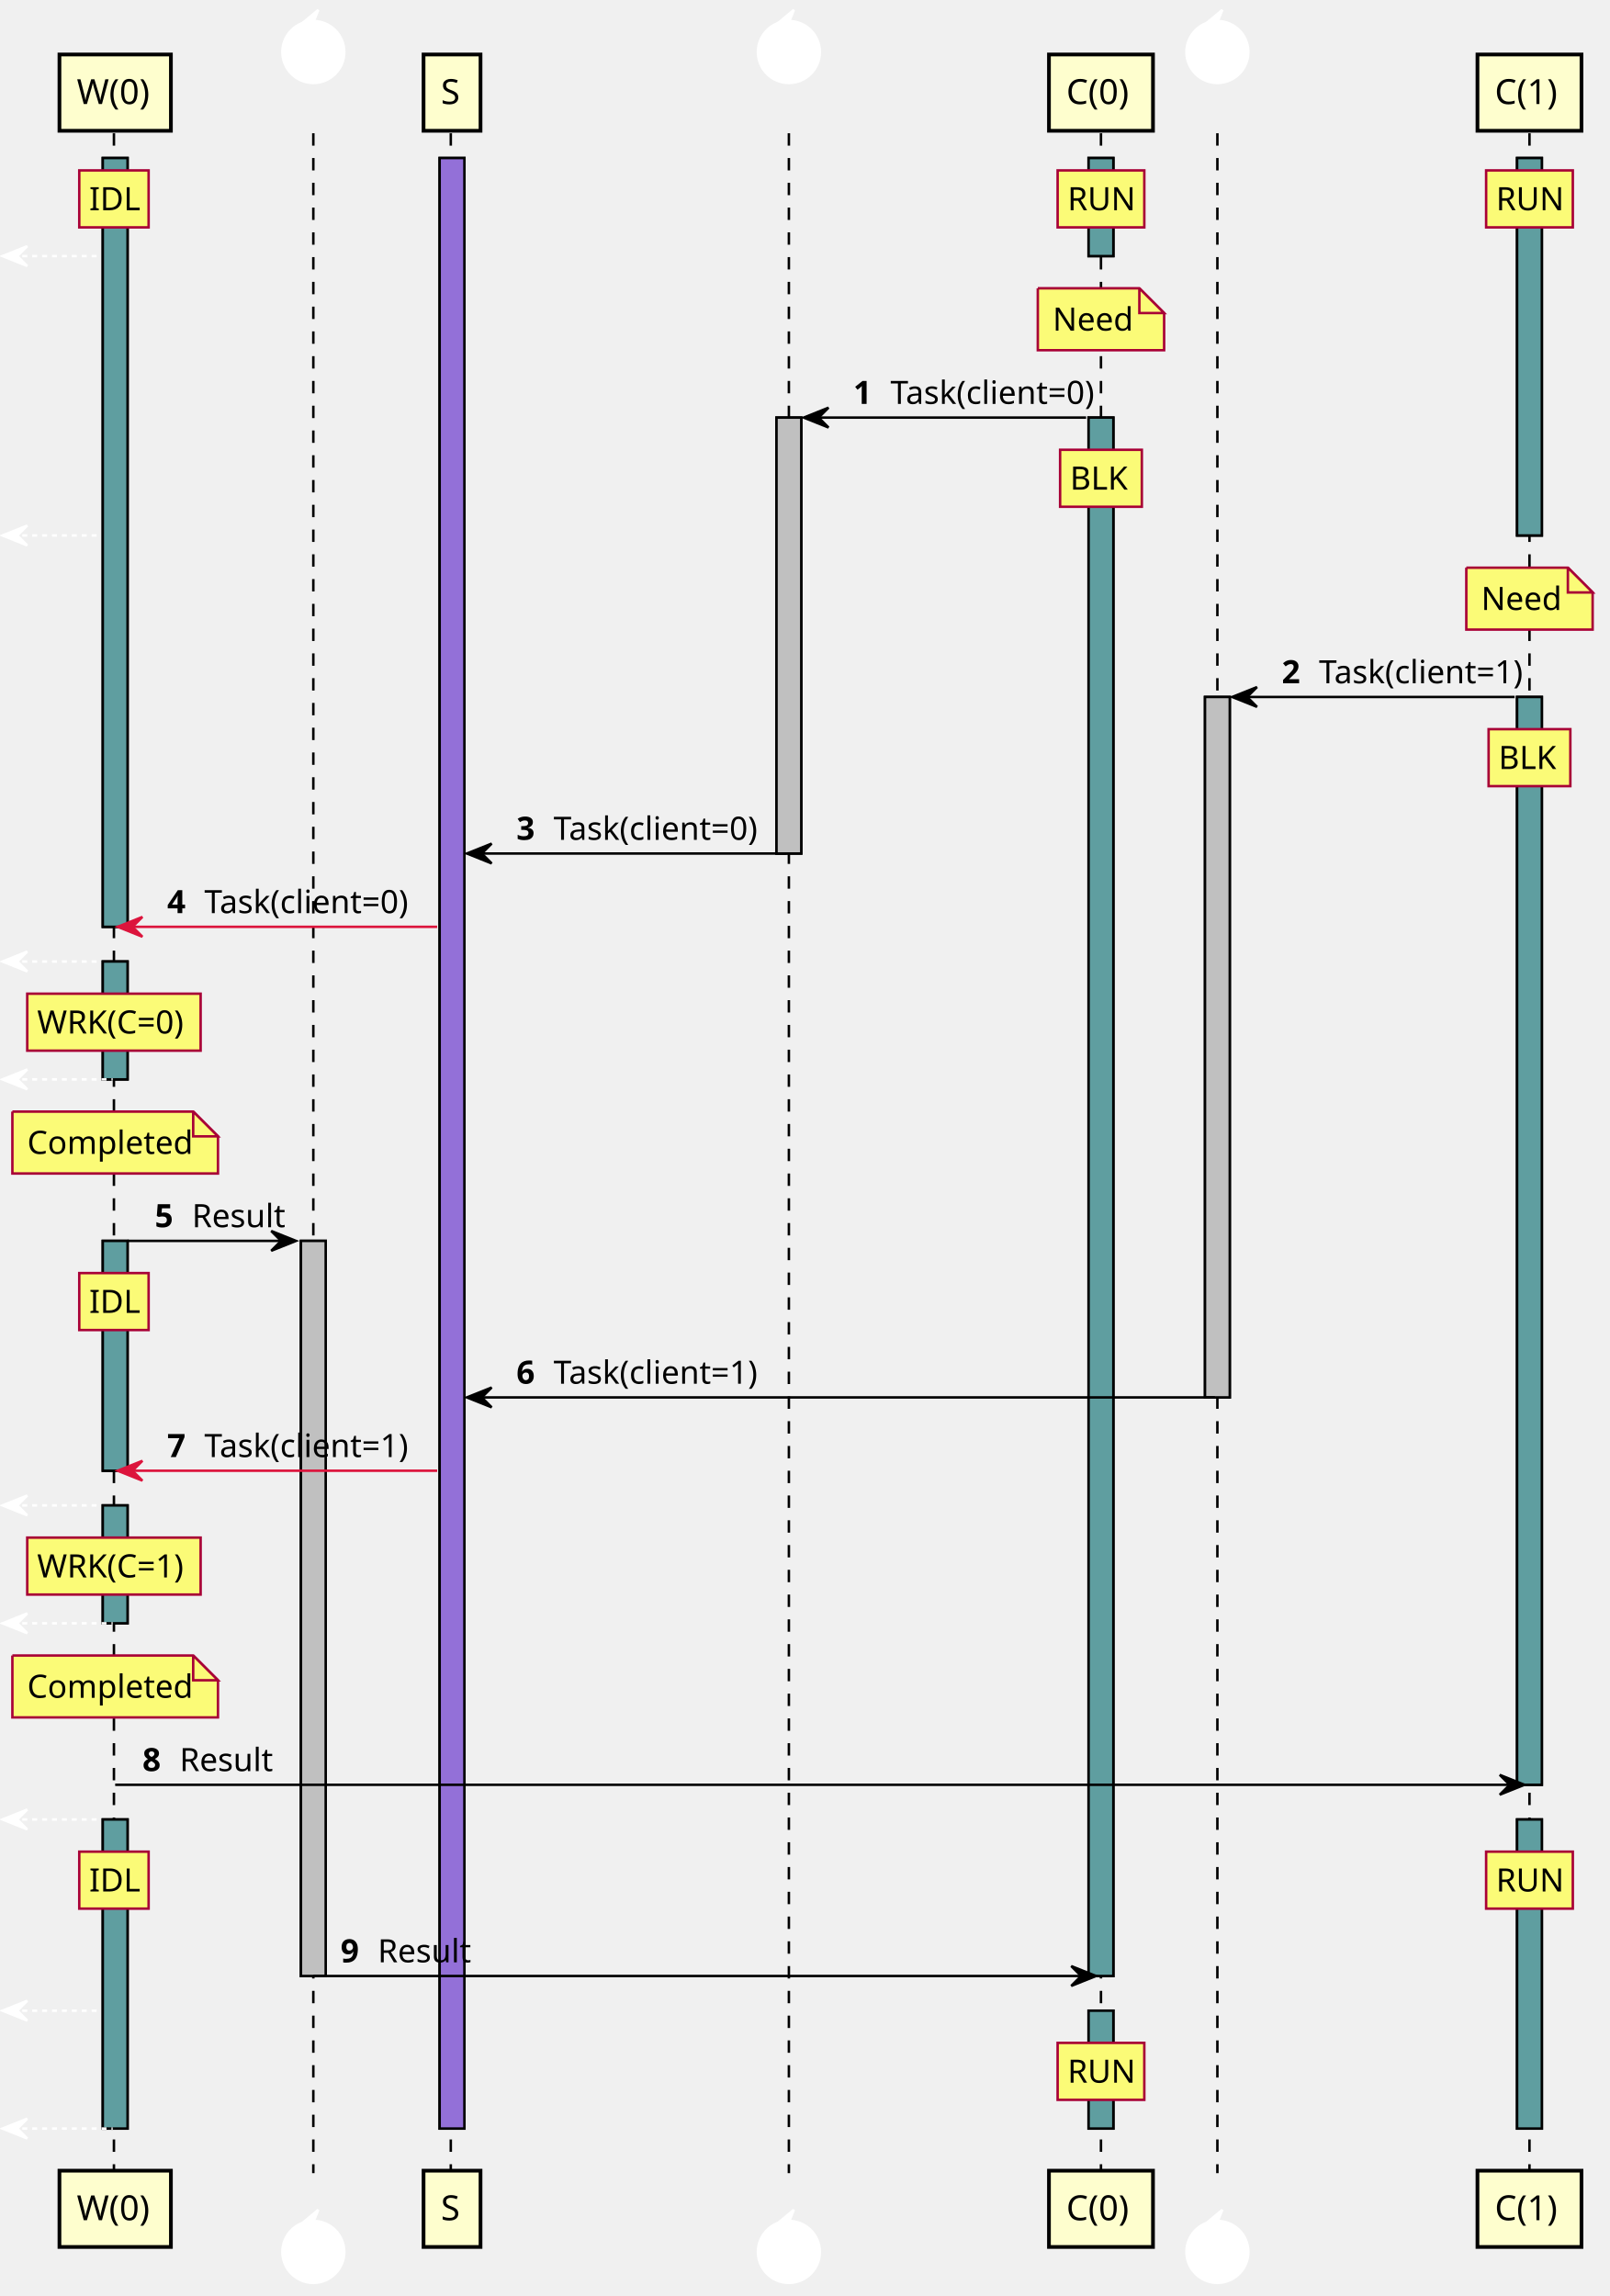
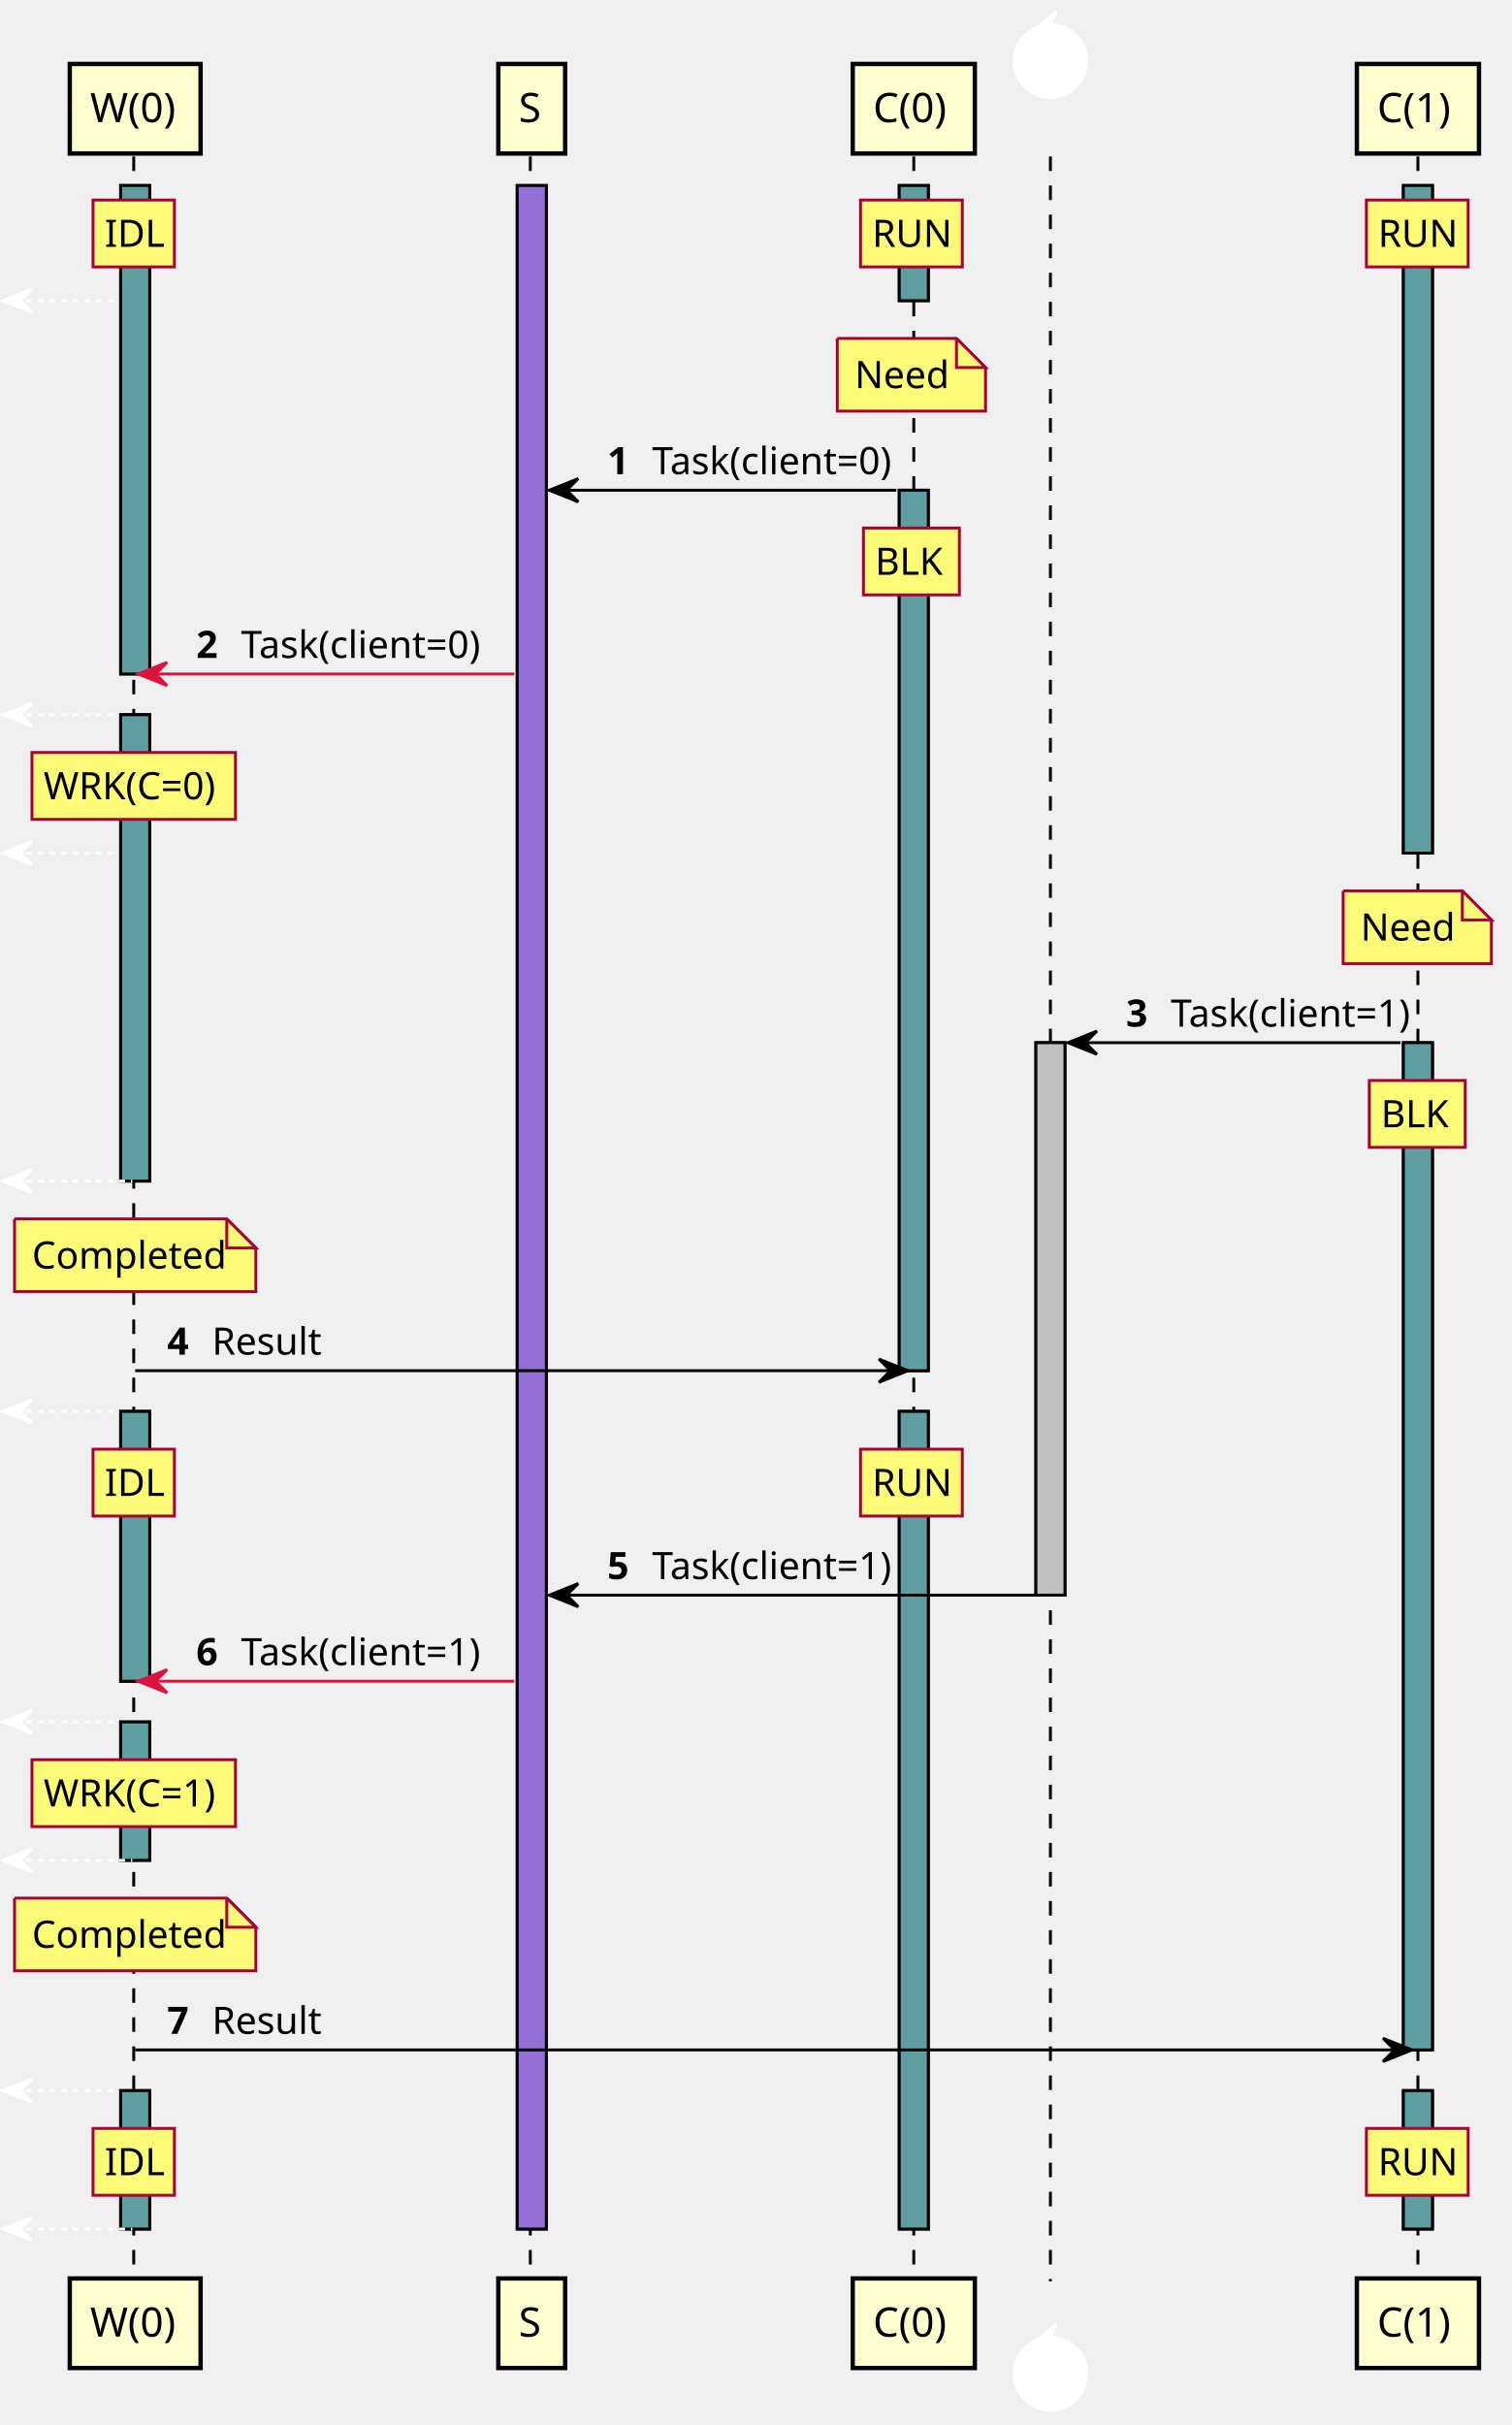
- <svg xmlns="http://www.w3.org/2000/svg" contentScriptType="application/ecmascript" contentStyleType="text/css" height="927px" preserveAspectRatio="none" style="width:650px;height:927px;" version="1.1" viewBox="0 0 650 927" width="650px" zoomAndPan="magnify">
+ <svg xmlns="http://www.w3.org/2000/svg" contentScriptType="application/ecmascript" contentStyleType="text/css" height="834px" preserveAspectRatio="none" style="width:520px;height:834px;" version="1.1" viewBox="0 0 520 834" width="520px" zoomAndPan="magnify">
  <defs />
  <g>
-     <rect fill="#5F9EA0" height="310.4" style="stroke:#000000;stroke-width:1.0;" width="10" x="41.5" y="63.8" />
-     <rect fill="#5F9EA0" height="47.6" style="stroke:#000000;stroke-width:1.0;" width="10" x="41.5" y="388.2" />
-     <rect fill="#5F9EA0" height="92.8" style="stroke:#000000;stroke-width:1.0;" width="10" x="41.5" y="501" />
-     <rect fill="#5F9EA0" height="47.6" style="stroke:#000000;stroke-width:1.0;" width="10" x="41.5" y="607.8" />
-     <rect fill="#5F9EA0" height="124.8" style="stroke:#000000;stroke-width:1.0;" width="10" x="41.5" y="734.6" />
-     <rect fill="#C0C0C0" height="296.8" style="stroke:#000000;stroke-width:1.0;" width="10" x="121.5" y="501" />
-     <rect fill="#9370D8" height="795.6" style="stroke:#000000;stroke-width:1.0;" width="10" x="177.5" y="63.8" />
-     <rect fill="#C0C0C0" height="176" style="stroke:#000000;stroke-width:1.0;" width="10" x="313.5" y="168.6" />
-     <rect fill="#5F9EA0" height="39.6" style="stroke:#000000;stroke-width:1.0;" width="10" x="439.5" y="63.8" />
-     <rect fill="#5F9EA0" height="629.2" style="stroke:#000000;stroke-width:1.0;" width="10" x="439.5" y="168.6" />
-     <rect fill="#5F9EA0" height="47.6" style="stroke:#000000;stroke-width:1.0;" width="10" x="439.5" y="811.8" />
-     <rect fill="#C0C0C0" height="282.8" style="stroke:#000000;stroke-width:1.0;" width="10" x="486.5" y="281.4" />
-     <rect fill="#5F9EA0" height="152.4" style="stroke:#000000;stroke-width:1.0;" width="10" x="612.5" y="63.8" />
-     <rect fill="#5F9EA0" height="439.2" style="stroke:#000000;stroke-width:1.0;" width="10" x="612.5" y="281.4" />
-     <rect fill="#5F9EA0" height="124.8" style="stroke:#000000;stroke-width:1.0;" width="10" x="612.5" y="734.6" />
-     <line style="stroke:#000000;stroke-width:1.0;stroke-dasharray:5.0,5.0;" x1="46" x2="46" y1="53.8" y2="877.4" />
-     <line style="stroke:#000000;stroke-width:1.0;stroke-dasharray:5.0,5.0;" x1="126.5" x2="126.5" y1="53.8" y2="877.4" />
-     <line style="stroke:#000000;stroke-width:1.0;stroke-dasharray:5.0,5.0;" x1="182" x2="182" y1="53.8" y2="877.4" />
-     <line style="stroke:#000000;stroke-width:1.0;stroke-dasharray:5.0,5.0;" x1="318.5" x2="318.5" y1="53.8" y2="877.4" />
-     <line style="stroke:#000000;stroke-width:1.0;stroke-dasharray:5.0,5.0;" x1="444.5" x2="444.5" y1="53.8" y2="877.4" />
-     <line style="stroke:#000000;stroke-width:1.0;stroke-dasharray:5.0,5.0;" x1="491.5" x2="491.5" y1="53.8" y2="877.4" />
-     <line style="stroke:#000000;stroke-width:1.0;stroke-dasharray:5.0,5.0;" x1="617.5" x2="617.5" y1="53.8" y2="877.4" />
+     <rect fill="#5F9EA0" height="168" style="stroke:#000000;stroke-width:1.0;" width="10" x="41.5" y="63.8" />
+     <rect fill="#5F9EA0" height="160.4" style="stroke:#000000;stroke-width:1.0;" width="10" x="41.5" y="245.8" />
+     <rect fill="#5F9EA0" height="92.8" style="stroke:#000000;stroke-width:1.0;" width="10" x="41.5" y="485.4" />
+     <rect fill="#5F9EA0" height="47.6" style="stroke:#000000;stroke-width:1.0;" width="10" x="41.5" y="592.2" />
+     <rect fill="#5F9EA0" height="47.6" style="stroke:#000000;stroke-width:1.0;" width="10" x="41.5" y="719" />
+     <rect fill="#9370D8" height="702.8" style="stroke:#000000;stroke-width:1.0;" width="10" x="177.906" y="63.8" />
+     <rect fill="#5F9EA0" height="39.6" style="stroke:#000000;stroke-width:1.0;" width="10" x="309.312" y="63.8" />
+     <rect fill="#5F9EA0" height="302.8" style="stroke:#000000;stroke-width:1.0;" width="10" x="309.312" y="168.6" />
+     <rect fill="#5F9EA0" height="281.2" style="stroke:#000000;stroke-width:1.0;" width="10" x="309.312" y="485.4" />
+     <rect fill="#C0C0C0" height="190" style="stroke:#000000;stroke-width:1.0;" width="10" x="356.312" y="358.6" />
+     <rect fill="#5F9EA0" height="229.6" style="stroke:#000000;stroke-width:1.0;" width="10" x="482.719" y="63.8" />
+     <rect fill="#5F9EA0" height="346.4" style="stroke:#000000;stroke-width:1.0;" width="10" x="482.719" y="358.6" />
+     <rect fill="#5F9EA0" height="47.6" style="stroke:#000000;stroke-width:1.0;" width="10" x="482.719" y="719" />
+     <line style="stroke:#000000;stroke-width:1.0;stroke-dasharray:5.0,5.0;" x1="46" x2="46" y1="53.8" y2="784.6" />
+     <line style="stroke:#000000;stroke-width:1.0;stroke-dasharray:5.0,5.0;" x1="182.406" x2="182.406" y1="53.8" y2="784.6" />
+     <line style="stroke:#000000;stroke-width:1.0;stroke-dasharray:5.0,5.0;" x1="314.312" x2="314.312" y1="53.8" y2="784.6" />
+     <line style="stroke:#000000;stroke-width:1.0;stroke-dasharray:5.0,5.0;" x1="361.312" x2="361.312" y1="53.8" y2="784.6" />
+     <line style="stroke:#000000;stroke-width:1.0;stroke-dasharray:5.0,5.0;" x1="487.719" x2="487.719" y1="53.8" y2="784.6" />
    <rect fill="#FEFECE" height="30.8" style="stroke:#000000;stroke-width:1.5;" width="45" x="24" y="22" />
    <text fill="#000000" font-family="sans-serif" font-size="14" lengthAdjust="spacing" textLength="31" x="31" y="42.006">W(0)</text>
-     <rect fill="#FEFECE" height="30.8" style="stroke:#000000;stroke-width:1.5;" width="45" x="24" y="876.4" />
-     <text fill="#000000" font-family="sans-serif" font-size="14" lengthAdjust="spacing" textLength="31" x="31" y="896.406">W(0)</text>
-     <text fill="#000000" font-family="sans-serif" font-size="14" lengthAdjust="spacing" textLength="0" x="125.5" y="50.006" />
-     <ellipse cx="126.5" cy="21" fill="#FFFFFF" rx="12" ry="12" style="stroke:#FFFFFF;stroke-width:2.0;" />
-     <polygon fill="#FFFFFF" points="122.5,9,128.5,4,126.5,9,128.5,14,122.5,9" style="stroke:#FFFFFF;stroke-width:1.0;" />
-     <text fill="#000000" font-family="sans-serif" font-size="14" lengthAdjust="spacing" textLength="0" x="125.5" y="889.406" />
-     <ellipse cx="126.5" cy="909.2" fill="#FFFFFF" rx="12" ry="12" style="stroke:#FFFFFF;stroke-width:2.0;" />
-     <polygon fill="#FFFFFF" points="122.5,897.2,128.5,892.2,126.5,897.2,128.5,902.2,122.5,897.2" style="stroke:#FFFFFF;stroke-width:1.0;" />
-     <rect fill="#FEFECE" height="30.8" style="stroke:#000000;stroke-width:1.5;" width="23" x="171" y="22" />
-     <text fill="#000000" font-family="sans-serif" font-size="14" lengthAdjust="spacing" textLength="9" x="178" y="42.006">S</text>
-     <rect fill="#FEFECE" height="30.8" style="stroke:#000000;stroke-width:1.5;" width="23" x="171" y="876.4" />
-     <text fill="#000000" font-family="sans-serif" font-size="14" lengthAdjust="spacing" textLength="9" x="178" y="896.406">S</text>
-     <text fill="#000000" font-family="sans-serif" font-size="14" lengthAdjust="spacing" textLength="0" x="317.5" y="50.006" />
-     <ellipse cx="318.5" cy="21" fill="#FFFFFF" rx="12" ry="12" style="stroke:#FFFFFF;stroke-width:2.0;" />
-     <polygon fill="#FFFFFF" points="314.5,9,320.5,4,318.5,9,320.5,14,314.5,9" style="stroke:#FFFFFF;stroke-width:1.0;" />
-     <text fill="#000000" font-family="sans-serif" font-size="14" lengthAdjust="spacing" textLength="0" x="317.5" y="889.406" />
-     <ellipse cx="318.5" cy="909.2" fill="#FFFFFF" rx="12" ry="12" style="stroke:#FFFFFF;stroke-width:2.0;" />
-     <polygon fill="#FFFFFF" points="314.5,897.2,320.5,892.2,318.5,897.2,320.5,902.2,314.5,897.2" style="stroke:#FFFFFF;stroke-width:1.0;" />
-     <rect fill="#FEFECE" height="30.8" style="stroke:#000000;stroke-width:1.5;" width="42" x="423.5" y="22" />
-     <text fill="#000000" font-family="sans-serif" font-size="14" lengthAdjust="spacing" textLength="28" x="430.5" y="42.006">C(0)</text>
-     <rect fill="#FEFECE" height="30.8" style="stroke:#000000;stroke-width:1.5;" width="42" x="423.5" y="876.4" />
-     <text fill="#000000" font-family="sans-serif" font-size="14" lengthAdjust="spacing" textLength="28" x="430.5" y="896.406">C(0)</text>
-     <text fill="#000000" font-family="sans-serif" font-size="14" lengthAdjust="spacing" textLength="0" x="490.5" y="50.006" />
-     <ellipse cx="491.5" cy="21" fill="#FFFFFF" rx="12" ry="12" style="stroke:#FFFFFF;stroke-width:2.0;" />
-     <polygon fill="#FFFFFF" points="487.5,9,493.5,4,491.5,9,493.5,14,487.5,9" style="stroke:#FFFFFF;stroke-width:1.0;" />
-     <text fill="#000000" font-family="sans-serif" font-size="14" lengthAdjust="spacing" textLength="0" x="490.5" y="889.406" />
-     <ellipse cx="491.5" cy="909.2" fill="#FFFFFF" rx="12" ry="12" style="stroke:#FFFFFF;stroke-width:2.0;" />
-     <polygon fill="#FFFFFF" points="487.5,897.2,493.5,892.2,491.5,897.2,493.5,902.2,487.5,897.2" style="stroke:#FFFFFF;stroke-width:1.0;" />
-     <rect fill="#FEFECE" height="30.8" style="stroke:#000000;stroke-width:1.5;" width="42" x="596.5" y="22" />
-     <text fill="#000000" font-family="sans-serif" font-size="14" lengthAdjust="spacing" textLength="28" x="603.5" y="42.006">C(1)</text>
-     <rect fill="#FEFECE" height="30.8" style="stroke:#000000;stroke-width:1.5;" width="42" x="596.5" y="876.4" />
-     <text fill="#000000" font-family="sans-serif" font-size="14" lengthAdjust="spacing" textLength="28" x="603.5" y="896.406">C(1)</text>
-     <rect fill="#5F9EA0" height="310.4" style="stroke:#000000;stroke-width:1.0;" width="10" x="41.5" y="63.8" />
-     <rect fill="#5F9EA0" height="47.6" style="stroke:#000000;stroke-width:1.0;" width="10" x="41.5" y="388.2" />
-     <rect fill="#5F9EA0" height="92.8" style="stroke:#000000;stroke-width:1.0;" width="10" x="41.5" y="501" />
-     <rect fill="#5F9EA0" height="47.6" style="stroke:#000000;stroke-width:1.0;" width="10" x="41.5" y="607.8" />
-     <rect fill="#5F9EA0" height="124.8" style="stroke:#000000;stroke-width:1.0;" width="10" x="41.5" y="734.6" />
-     <rect fill="#C0C0C0" height="296.8" style="stroke:#000000;stroke-width:1.0;" width="10" x="121.5" y="501" />
-     <rect fill="#9370D8" height="795.6" style="stroke:#000000;stroke-width:1.0;" width="10" x="177.5" y="63.8" />
-     <rect fill="#C0C0C0" height="176" style="stroke:#000000;stroke-width:1.0;" width="10" x="313.5" y="168.6" />
-     <rect fill="#5F9EA0" height="39.6" style="stroke:#000000;stroke-width:1.0;" width="10" x="439.5" y="63.8" />
-     <rect fill="#5F9EA0" height="629.2" style="stroke:#000000;stroke-width:1.0;" width="10" x="439.5" y="168.6" />
-     <rect fill="#5F9EA0" height="47.6" style="stroke:#000000;stroke-width:1.0;" width="10" x="439.5" y="811.8" />
-     <rect fill="#C0C0C0" height="282.8" style="stroke:#000000;stroke-width:1.0;" width="10" x="486.5" y="281.4" />
-     <rect fill="#5F9EA0" height="152.4" style="stroke:#000000;stroke-width:1.0;" width="10" x="612.5" y="63.8" />
-     <rect fill="#5F9EA0" height="439.2" style="stroke:#000000;stroke-width:1.0;" width="10" x="612.5" y="281.4" />
-     <rect fill="#5F9EA0" height="124.8" style="stroke:#000000;stroke-width:1.0;" width="10" x="612.5" y="734.6" />
+     <rect fill="#FEFECE" height="30.8" style="stroke:#000000;stroke-width:1.5;" width="45" x="24" y="783.6" />
+     <text fill="#000000" font-family="sans-serif" font-size="14" lengthAdjust="spacing" textLength="31" x="31" y="803.606">W(0)</text>
+     <rect fill="#FEFECE" height="30.8" style="stroke:#000000;stroke-width:1.5;" width="23" x="171.406" y="22" />
+     <text fill="#000000" font-family="sans-serif" font-size="14" lengthAdjust="spacing" textLength="9" x="178.406" y="42.006">S</text>
+     <rect fill="#FEFECE" height="30.8" style="stroke:#000000;stroke-width:1.5;" width="23" x="171.406" y="783.6" />
+     <text fill="#000000" font-family="sans-serif" font-size="14" lengthAdjust="spacing" textLength="9" x="178.406" y="803.606">S</text>
+     <rect fill="#FEFECE" height="30.8" style="stroke:#000000;stroke-width:1.5;" width="42" x="293.312" y="22" />
+     <text fill="#000000" font-family="sans-serif" font-size="14" lengthAdjust="spacing" textLength="28" x="300.312" y="42.006">C(0)</text>
+     <rect fill="#FEFECE" height="30.8" style="stroke:#000000;stroke-width:1.5;" width="42" x="293.312" y="783.6" />
+     <text fill="#000000" font-family="sans-serif" font-size="14" lengthAdjust="spacing" textLength="28" x="300.312" y="803.606">C(0)</text>
+     <text fill="#000000" font-family="sans-serif" font-size="14" lengthAdjust="spacing" textLength="0" x="360.312" y="50.006" />
+     <ellipse cx="361.312" cy="21" fill="#FFFFFF" rx="12" ry="12" style="stroke:#FFFFFF;stroke-width:2.0;" />
+     <polygon fill="#FFFFFF" points="357.312,9,363.312,4,361.312,9,363.312,14,357.312,9" style="stroke:#FFFFFF;stroke-width:1.0;" />
+     <text fill="#000000" font-family="sans-serif" font-size="14" lengthAdjust="spacing" textLength="0" x="360.312" y="796.606" />
+     <ellipse cx="361.312" cy="816.4" fill="#FFFFFF" rx="12" ry="12" style="stroke:#FFFFFF;stroke-width:2.0;" />
+     <polygon fill="#FFFFFF" points="357.312,804.4,363.312,799.4,361.312,804.4,363.312,809.4,357.312,804.4" style="stroke:#FFFFFF;stroke-width:1.0;" />
+     <rect fill="#FEFECE" height="30.8" style="stroke:#000000;stroke-width:1.5;" width="42" x="466.719" y="22" />
+     <text fill="#000000" font-family="sans-serif" font-size="14" lengthAdjust="spacing" textLength="28" x="473.719" y="42.006">C(1)</text>
+     <rect fill="#FEFECE" height="30.8" style="stroke:#000000;stroke-width:1.5;" width="42" x="466.719" y="783.6" />
+     <text fill="#000000" font-family="sans-serif" font-size="14" lengthAdjust="spacing" textLength="28" x="473.719" y="803.606">C(1)</text>
+     <rect fill="#5F9EA0" height="168" style="stroke:#000000;stroke-width:1.0;" width="10" x="41.5" y="63.8" />
+     <rect fill="#5F9EA0" height="160.4" style="stroke:#000000;stroke-width:1.0;" width="10" x="41.5" y="245.8" />
+     <rect fill="#5F9EA0" height="92.8" style="stroke:#000000;stroke-width:1.0;" width="10" x="41.5" y="485.4" />
+     <rect fill="#5F9EA0" height="47.6" style="stroke:#000000;stroke-width:1.0;" width="10" x="41.5" y="592.2" />
+     <rect fill="#5F9EA0" height="47.6" style="stroke:#000000;stroke-width:1.0;" width="10" x="41.5" y="719" />
+     <rect fill="#9370D8" height="702.8" style="stroke:#000000;stroke-width:1.0;" width="10" x="177.906" y="63.8" />
+     <rect fill="#5F9EA0" height="39.6" style="stroke:#000000;stroke-width:1.0;" width="10" x="309.312" y="63.8" />
+     <rect fill="#5F9EA0" height="302.8" style="stroke:#000000;stroke-width:1.0;" width="10" x="309.312" y="168.6" />
+     <rect fill="#5F9EA0" height="281.2" style="stroke:#000000;stroke-width:1.0;" width="10" x="309.312" y="485.4" />
+     <rect fill="#C0C0C0" height="190" style="stroke:#000000;stroke-width:1.0;" width="10" x="356.312" y="358.6" />
+     <rect fill="#5F9EA0" height="229.6" style="stroke:#000000;stroke-width:1.0;" width="10" x="482.719" y="63.8" />
+     <rect fill="#5F9EA0" height="346.4" style="stroke:#000000;stroke-width:1.0;" width="10" x="482.719" y="358.6" />
+     <rect fill="#5F9EA0" height="47.6" style="stroke:#000000;stroke-width:1.0;" width="10" x="482.719" y="719" />
    <rect fill="#FBFB77" height="23" style="stroke:#A80036;stroke-width:1.0;" width="28" x="32" y="68.8" />
    <text fill="#000000" font-family="sans-serif" font-size="13" lengthAdjust="spacing" textLength="20" x="36" y="84.877">IDL</text>
-     <rect fill="#FBFB77" height="23" style="stroke:#A80036;stroke-width:1.0;" width="35" x="427" y="68.8" />
-     <text fill="#000000" font-family="sans-serif" font-size="13" lengthAdjust="spacing" textLength="27" x="431" y="84.877">RUN</text>
-     <rect fill="#FBFB77" height="23" style="stroke:#A80036;stroke-width:1.0;" width="35" x="600" y="68.8" />
-     <text fill="#000000" font-family="sans-serif" font-size="13" lengthAdjust="spacing" textLength="27" x="604" y="84.877">RUN</text>
+     <rect fill="#FBFB77" height="23" style="stroke:#A80036;stroke-width:1.0;" width="35" x="296" y="68.8" />
+     <text fill="#000000" font-family="sans-serif" font-size="13" lengthAdjust="spacing" textLength="27" x="300" y="84.877">RUN</text>
+     <rect fill="#FBFB77" height="23" style="stroke:#A80036;stroke-width:1.0;" width="35" x="470" y="68.8" />
+     <text fill="#000000" font-family="sans-serif" font-size="13" lengthAdjust="spacing" textLength="27" x="474" y="84.877">RUN</text>
    <polygon fill="#FFFFFF" points="11,99.4,1,103.4,11,107.4,7,103.4" style="stroke:#FFFFFF;stroke-width:1.0;" />
    <line style="stroke:#FFFFFF;stroke-width:1.0;stroke-dasharray:2.0,2.0;" x1="5" x2="40.5" y1="103.4" y2="103.4" />
-     <path d="M419,116.4 L419,141.4 L470,141.4 L470,126.4 L460,116.4 L419,116.4 " fill="#FBFB77" style="stroke:#A80036;stroke-width:1.0;" />
-     <path d="M460,116.4 L460,126.4 L470,126.4 L460,116.4 " fill="#FBFB77" style="stroke:#A80036;stroke-width:1.0;" />
-     <text fill="#000000" font-family="sans-serif" font-size="13" lengthAdjust="spacing" textLength="30" x="425" y="133.477">Need</text>
-     <polygon fill="#000000" points="334.5,164.6,324.5,168.6,334.5,172.6,330.5,168.6" style="stroke:#000000;stroke-width:1.0;" />
-     <line style="stroke:#000000;stroke-width:1.0;" x1="328.5" x2="438.5" y1="168.6" y2="168.6" />
-     <text fill="#000000" font-family="sans-serif" font-size="13" lengthAdjust="spacing" textLength="0" x="344.5" y="163.077" />
-     <text fill="#000000" font-family="sans-serif" font-size="13" font-weight="bold" lengthAdjust="spacing" textLength="7" x="344.5" y="163.077">1</text>
-     <text fill="#000000" font-family="sans-serif" font-size="13" lengthAdjust="spacing" textLength="0" x="355.5" y="163.077" />
-     <text fill="#000000" font-family="sans-serif" font-size="13" lengthAdjust="spacing" textLength="83" x="359.5" y="163.077">Task(client=0)</text>
-     <rect fill="#FBFB77" height="23" style="stroke:#A80036;stroke-width:1.0;" width="33" x="428" y="181.6" />
-     <text fill="#000000" font-family="sans-serif" font-size="13" lengthAdjust="spacing" textLength="25" x="432" y="197.677">BLK</text>
-     <polygon fill="#FFFFFF" points="11,212.2,1,216.2,11,220.2,7,216.2" style="stroke:#FFFFFF;stroke-width:1.0;" />
-     <line style="stroke:#FFFFFF;stroke-width:1.0;stroke-dasharray:2.0,2.0;" x1="5" x2="40.5" y1="216.2" y2="216.2" />
-     <path d="M592,229.2 L592,254.2 L643,254.2 L643,239.2 L633,229.2 L592,229.2 " fill="#FBFB77" style="stroke:#A80036;stroke-width:1.0;" />
-     <path d="M633,229.2 L633,239.2 L643,239.2 L633,229.2 " fill="#FBFB77" style="stroke:#A80036;stroke-width:1.0;" />
-     <text fill="#000000" font-family="sans-serif" font-size="13" lengthAdjust="spacing" textLength="30" x="598" y="246.277">Need</text>
-     <polygon fill="#000000" points="507.5,277.4,497.5,281.4,507.5,285.4,503.5,281.4" style="stroke:#000000;stroke-width:1.0;" />
-     <line style="stroke:#000000;stroke-width:1.0;" x1="501.5" x2="611.5" y1="281.4" y2="281.4" />
-     <text fill="#000000" font-family="sans-serif" font-size="13" lengthAdjust="spacing" textLength="0" x="517.5" y="275.877" />
-     <text fill="#000000" font-family="sans-serif" font-size="13" font-weight="bold" lengthAdjust="spacing" textLength="7" x="517.5" y="275.877">2</text>
-     <text fill="#000000" font-family="sans-serif" font-size="13" lengthAdjust="spacing" textLength="0" x="528.5" y="275.877" />
-     <text fill="#000000" font-family="sans-serif" font-size="13" lengthAdjust="spacing" textLength="83" x="532.5" y="275.877">Task(client=1)</text>
-     <rect fill="#FBFB77" height="23" style="stroke:#A80036;stroke-width:1.0;" width="33" x="601" y="294.4" />
-     <text fill="#000000" font-family="sans-serif" font-size="13" lengthAdjust="spacing" textLength="25" x="605" y="310.477">BLK</text>
-     <polygon fill="#000000" points="198.5,340.6,188.5,344.6,198.5,348.6,194.5,344.6" style="stroke:#000000;stroke-width:1.0;" />
-     <line style="stroke:#000000;stroke-width:1.0;" x1="192.5" x2="317.5" y1="344.6" y2="344.6" />
-     <text fill="#000000" font-family="sans-serif" font-size="13" lengthAdjust="spacing" textLength="0" x="208.5" y="339.077" />
-     <text fill="#000000" font-family="sans-serif" font-size="13" font-weight="bold" lengthAdjust="spacing" textLength="7" x="208.5" y="339.077">3</text>
-     <text fill="#000000" font-family="sans-serif" font-size="13" lengthAdjust="spacing" textLength="0" x="219.5" y="339.077" />
-     <text fill="#000000" font-family="sans-serif" font-size="13" lengthAdjust="spacing" textLength="83" x="223.5" y="339.077">Task(client=0)</text>
-     <polygon fill="#DC143C" points="57.5,370.2,47.5,374.2,57.5,378.2,53.5,374.2" style="stroke:#DC143C;stroke-width:1.0;" />
-     <line style="stroke:#DC143C;stroke-width:1.0;" x1="51.5" x2="176.5" y1="374.2" y2="374.2" />
-     <text fill="#000000" font-family="sans-serif" font-size="13" lengthAdjust="spacing" textLength="0" x="67.5" y="368.677" />
-     <text fill="#000000" font-family="sans-serif" font-size="13" font-weight="bold" lengthAdjust="spacing" textLength="7" x="67.5" y="368.677">4</text>
-     <text fill="#000000" font-family="sans-serif" font-size="13" lengthAdjust="spacing" textLength="0" x="78.5" y="368.677" />
-     <text fill="#000000" font-family="sans-serif" font-size="13" lengthAdjust="spacing" textLength="83" x="82.5" y="368.677">Task(client=0)</text>
-     <polygon fill="#FFFFFF" points="11,384.2,1,388.2,11,392.2,7,388.2" style="stroke:#FFFFFF;stroke-width:1.0;" />
-     <line style="stroke:#FFFFFF;stroke-width:1.0;stroke-dasharray:2.0,2.0;" x1="5" x2="40.5" y1="388.2" y2="388.2" />
-     <rect fill="#FBFB77" height="23" style="stroke:#A80036;stroke-width:1.0;" width="70" x="11" y="401.2" />
-     <text fill="#000000" font-family="sans-serif" font-size="13" lengthAdjust="spacing" textLength="62" x="15" y="417.277">WRK(C=0)</text>
-     <polygon fill="#FFFFFF" points="11,431.8,1,435.8,11,439.8,7,435.8" style="stroke:#FFFFFF;stroke-width:1.0;" />
-     <line style="stroke:#FFFFFF;stroke-width:1.0;stroke-dasharray:2.0,2.0;" x1="5" x2="45.5" y1="435.8" y2="435.8" />
-     <path d="M5,448.8 L5,473.8 L88,473.8 L88,458.8 L78,448.8 L5,448.8 " fill="#FBFB77" style="stroke:#A80036;stroke-width:1.0;" />
-     <path d="M78,448.8 L78,458.8 L88,458.8 L78,448.8 " fill="#FBFB77" style="stroke:#A80036;stroke-width:1.0;" />
-     <text fill="#000000" font-family="sans-serif" font-size="13" lengthAdjust="spacing" textLength="62" x="11" y="465.877">Completed</text>
-     <polygon fill="#000000" points="109.5,497,119.5,501,109.5,505,113.5,501" style="stroke:#000000;stroke-width:1.0;" />
-     <line style="stroke:#000000;stroke-width:1.0;" x1="51.5" x2="115.5" y1="501" y2="501" />
-     <text fill="#000000" font-family="sans-serif" font-size="13" lengthAdjust="spacing" textLength="0" x="62.5" y="495.477" />
-     <text fill="#000000" font-family="sans-serif" font-size="13" font-weight="bold" lengthAdjust="spacing" textLength="7" x="62.5" y="495.477">5</text>
-     <text fill="#000000" font-family="sans-serif" font-size="13" lengthAdjust="spacing" textLength="0" x="73.5" y="495.477" />
-     <text fill="#000000" font-family="sans-serif" font-size="13" lengthAdjust="spacing" textLength="37" x="77.5" y="495.477">Result</text>
-     <rect fill="#FBFB77" height="23" style="stroke:#A80036;stroke-width:1.0;" width="28" x="32" y="514" />
-     <text fill="#000000" font-family="sans-serif" font-size="13" lengthAdjust="spacing" textLength="20" x="36" y="530.077">IDL</text>
-     <polygon fill="#000000" points="198.5,560.2,188.5,564.2,198.5,568.2,194.5,564.2" style="stroke:#000000;stroke-width:1.0;" />
-     <line style="stroke:#000000;stroke-width:1.0;" x1="192.5" x2="490.5" y1="564.2" y2="564.2" />
-     <text fill="#000000" font-family="sans-serif" font-size="13" lengthAdjust="spacing" textLength="0" x="208.5" y="558.677" />
-     <text fill="#000000" font-family="sans-serif" font-size="13" font-weight="bold" lengthAdjust="spacing" textLength="7" x="208.5" y="558.677">6</text>
-     <text fill="#000000" font-family="sans-serif" font-size="13" lengthAdjust="spacing" textLength="0" x="219.5" y="558.677" />
-     <text fill="#000000" font-family="sans-serif" font-size="13" lengthAdjust="spacing" textLength="83" x="223.5" y="558.677">Task(client=1)</text>
-     <polygon fill="#DC143C" points="57.5,589.8,47.5,593.8,57.5,597.8,53.5,593.8" style="stroke:#DC143C;stroke-width:1.0;" />
-     <line style="stroke:#DC143C;stroke-width:1.0;" x1="51.5" x2="176.5" y1="593.8" y2="593.8" />
-     <text fill="#000000" font-family="sans-serif" font-size="13" lengthAdjust="spacing" textLength="0" x="67.5" y="588.277" />
-     <text fill="#000000" font-family="sans-serif" font-size="13" font-weight="bold" lengthAdjust="spacing" textLength="7" x="67.5" y="588.277">7</text>
-     <text fill="#000000" font-family="sans-serif" font-size="13" lengthAdjust="spacing" textLength="0" x="78.5" y="588.277" />
-     <text fill="#000000" font-family="sans-serif" font-size="13" lengthAdjust="spacing" textLength="83" x="82.5" y="588.277">Task(client=1)</text>
-     <polygon fill="#FFFFFF" points="11,603.8,1,607.8,11,611.8,7,607.8" style="stroke:#FFFFFF;stroke-width:1.0;" />
-     <line style="stroke:#FFFFFF;stroke-width:1.0;stroke-dasharray:2.0,2.0;" x1="5" x2="40.5" y1="607.8" y2="607.8" />
-     <rect fill="#FBFB77" height="23" style="stroke:#A80036;stroke-width:1.0;" width="70" x="11" y="620.8" />
-     <text fill="#000000" font-family="sans-serif" font-size="13" lengthAdjust="spacing" textLength="62" x="15" y="636.877">WRK(C=1)</text>
-     <polygon fill="#FFFFFF" points="11,651.4,1,655.4,11,659.4,7,655.4" style="stroke:#FFFFFF;stroke-width:1.0;" />
-     <line style="stroke:#FFFFFF;stroke-width:1.0;stroke-dasharray:2.0,2.0;" x1="5" x2="45.5" y1="655.4" y2="655.4" />
-     <path d="M5,668.4 L5,693.4 L88,693.4 L88,678.4 L78,668.4 L5,668.4 " fill="#FBFB77" style="stroke:#A80036;stroke-width:1.0;" />
-     <path d="M78,668.4 L78,678.4 L88,678.4 L78,668.4 " fill="#FBFB77" style="stroke:#A80036;stroke-width:1.0;" />
-     <text fill="#000000" font-family="sans-serif" font-size="13" lengthAdjust="spacing" textLength="62" x="11" y="685.477">Completed</text>
-     <polygon fill="#000000" points="605.5,716.6,615.5,720.6,605.5,724.6,609.5,720.6" style="stroke:#000000;stroke-width:1.0;" />
-     <line style="stroke:#000000;stroke-width:1.0;" x1="46.5" x2="611.5" y1="720.6" y2="720.6" />
-     <text fill="#000000" font-family="sans-serif" font-size="13" lengthAdjust="spacing" textLength="0" x="57.5" y="715.077" />
-     <text fill="#000000" font-family="sans-serif" font-size="13" font-weight="bold" lengthAdjust="spacing" textLength="7" x="57.5" y="715.077">8</text>
-     <text fill="#000000" font-family="sans-serif" font-size="13" lengthAdjust="spacing" textLength="0" x="68.5" y="715.077" />
-     <text fill="#000000" font-family="sans-serif" font-size="13" lengthAdjust="spacing" textLength="37" x="72.5" y="715.077">Result</text>
-     <polygon fill="#FFFFFF" points="11,730.6,1,734.6,11,738.6,7,734.6" style="stroke:#FFFFFF;stroke-width:1.0;" />
-     <line style="stroke:#FFFFFF;stroke-width:1.0;stroke-dasharray:2.0,2.0;" x1="5" x2="40.5" y1="734.6" y2="734.6" />
-     <rect fill="#FBFB77" height="23" style="stroke:#A80036;stroke-width:1.0;" width="28" x="32" y="747.6" />
-     <text fill="#000000" font-family="sans-serif" font-size="13" lengthAdjust="spacing" textLength="20" x="36" y="763.677">IDL</text>
-     <rect fill="#FBFB77" height="23" style="stroke:#A80036;stroke-width:1.0;" width="35" x="600" y="747.6" />
-     <text fill="#000000" font-family="sans-serif" font-size="13" lengthAdjust="spacing" textLength="27" x="604" y="763.677">RUN</text>
-     <polygon fill="#000000" points="432.5,793.8,442.5,797.8,432.5,801.8,436.5,797.8" style="stroke:#000000;stroke-width:1.0;" />
-     <line style="stroke:#000000;stroke-width:1.0;" x1="126.5" x2="438.5" y1="797.8" y2="797.8" />
-     <text fill="#000000" font-family="sans-serif" font-size="13" lengthAdjust="spacing" textLength="0" x="137.5" y="792.277" />
-     <text fill="#000000" font-family="sans-serif" font-size="13" font-weight="bold" lengthAdjust="spacing" textLength="7" x="137.5" y="792.277">9</text>
-     <text fill="#000000" font-family="sans-serif" font-size="13" lengthAdjust="spacing" textLength="0" x="148.5" y="792.277" />
-     <text fill="#000000" font-family="sans-serif" font-size="13" lengthAdjust="spacing" textLength="37" x="152.5" y="792.277">Result</text>
-     <polygon fill="#FFFFFF" points="11,807.8,1,811.8,11,815.8,7,811.8" style="stroke:#FFFFFF;stroke-width:1.0;" />
-     <line style="stroke:#FFFFFF;stroke-width:1.0;stroke-dasharray:2.0,2.0;" x1="5" x2="40.5" y1="811.8" y2="811.8" />
-     <rect fill="#FBFB77" height="23" style="stroke:#A80036;stroke-width:1.0;" width="35" x="427" y="824.8" />
-     <text fill="#000000" font-family="sans-serif" font-size="13" lengthAdjust="spacing" textLength="27" x="431" y="840.877">RUN</text>
-     <polygon fill="#FFFFFF" points="11,855.4,1,859.4,11,863.4,7,859.4" style="stroke:#FFFFFF;stroke-width:1.0;" />
-     <line style="stroke:#FFFFFF;stroke-width:1.0;stroke-dasharray:2.0,2.0;" x1="5" x2="45.5" y1="859.4" y2="859.4" />
+     <path d="M288,116.4 L288,141.4 L339,141.4 L339,126.4 L329,116.4 L288,116.4 " fill="#FBFB77" style="stroke:#A80036;stroke-width:1.0;" />
+     <path d="M329,116.4 L329,126.4 L339,126.4 L329,116.4 " fill="#FBFB77" style="stroke:#A80036;stroke-width:1.0;" />
+     <text fill="#000000" font-family="sans-serif" font-size="13" lengthAdjust="spacing" textLength="30" x="294" y="133.477">Need</text>
+     <polygon fill="#000000" points="198.906,164.6,188.906,168.6,198.906,172.6,194.906,168.6" style="stroke:#000000;stroke-width:1.0;" />
+     <line style="stroke:#000000;stroke-width:1.0;" x1="192.906" x2="308.312" y1="168.6" y2="168.6" />
+     <text fill="#000000" font-family="sans-serif" font-size="13" lengthAdjust="spacing" textLength="0" x="208.906" y="163.077" />
+     <text fill="#000000" font-family="sans-serif" font-size="13" font-weight="bold" lengthAdjust="spacing" textLength="7.406" x="208.906" y="163.077">1</text>
+     <text fill="#000000" font-family="sans-serif" font-size="13" lengthAdjust="spacing" textLength="0" x="220.312" y="163.077" />
+     <text fill="#000000" font-family="sans-serif" font-size="13" lengthAdjust="spacing" textLength="83" x="224.312" y="163.077">Task(client=0)</text>
+     <rect fill="#FBFB77" height="23" style="stroke:#A80036;stroke-width:1.0;" width="33" x="297" y="181.6" />
+     <text fill="#000000" font-family="sans-serif" font-size="13" lengthAdjust="spacing" textLength="25" x="301" y="197.677">BLK</text>
+     <polygon fill="#DC143C" points="57.5,227.8,47.5,231.8,57.5,235.8,53.5,231.8" style="stroke:#DC143C;stroke-width:1.0;" />
+     <line style="stroke:#DC143C;stroke-width:1.0;" x1="51.5" x2="176.906" y1="231.8" y2="231.8" />
+     <text fill="#000000" font-family="sans-serif" font-size="13" lengthAdjust="spacing" textLength="0" x="67.5" y="226.277" />
+     <text fill="#000000" font-family="sans-serif" font-size="13" font-weight="bold" lengthAdjust="spacing" textLength="7.406" x="67.5" y="226.277">2</text>
+     <text fill="#000000" font-family="sans-serif" font-size="13" lengthAdjust="spacing" textLength="0" x="78.906" y="226.277" />
+     <text fill="#000000" font-family="sans-serif" font-size="13" lengthAdjust="spacing" textLength="83" x="82.906" y="226.277">Task(client=0)</text>
+     <polygon fill="#FFFFFF" points="11,241.8,1,245.8,11,249.8,7,245.8" style="stroke:#FFFFFF;stroke-width:1.0;" />
+     <line style="stroke:#FFFFFF;stroke-width:1.0;stroke-dasharray:2.0,2.0;" x1="5" x2="40.5" y1="245.8" y2="245.8" />
+     <rect fill="#FBFB77" height="23" style="stroke:#A80036;stroke-width:1.0;" width="70" x="11" y="258.8" />
+     <text fill="#000000" font-family="sans-serif" font-size="13" lengthAdjust="spacing" textLength="62" x="15" y="274.877">WRK(C=0)</text>
+     <polygon fill="#FFFFFF" points="11,289.4,1,293.4,11,297.4,7,293.4" style="stroke:#FFFFFF;stroke-width:1.0;" />
+     <line style="stroke:#FFFFFF;stroke-width:1.0;stroke-dasharray:2.0,2.0;" x1="5" x2="40.5" y1="293.4" y2="293.4" />
+     <path d="M462,306.4 L462,331.4 L513,331.4 L513,316.4 L503,306.4 L462,306.4 " fill="#FBFB77" style="stroke:#A80036;stroke-width:1.0;" />
+     <path d="M503,306.4 L503,316.4 L513,316.4 L503,306.4 " fill="#FBFB77" style="stroke:#A80036;stroke-width:1.0;" />
+     <text fill="#000000" font-family="sans-serif" font-size="13" lengthAdjust="spacing" textLength="30" x="468" y="323.477">Need</text>
+     <polygon fill="#000000" points="377.312,354.6,367.312,358.6,377.312,362.6,373.312,358.6" style="stroke:#000000;stroke-width:1.0;" />
+     <line style="stroke:#000000;stroke-width:1.0;" x1="371.312" x2="481.719" y1="358.6" y2="358.6" />
+     <text fill="#000000" font-family="sans-serif" font-size="13" lengthAdjust="spacing" textLength="0" x="387.312" y="353.077" />
+     <text fill="#000000" font-family="sans-serif" font-size="13" font-weight="bold" lengthAdjust="spacing" textLength="7.406" x="387.312" y="353.077">3</text>
+     <text fill="#000000" font-family="sans-serif" font-size="13" lengthAdjust="spacing" textLength="0" x="398.719" y="353.077" />
+     <text fill="#000000" font-family="sans-serif" font-size="13" lengthAdjust="spacing" textLength="83" x="402.719" y="353.077">Task(client=1)</text>
+     <rect fill="#FBFB77" height="23" style="stroke:#A80036;stroke-width:1.0;" width="33" x="471" y="371.6" />
+     <text fill="#000000" font-family="sans-serif" font-size="13" lengthAdjust="spacing" textLength="25" x="475" y="387.677">BLK</text>
+     <polygon fill="#FFFFFF" points="11,402.2,1,406.2,11,410.2,7,406.2" style="stroke:#FFFFFF;stroke-width:1.0;" />
+     <line style="stroke:#FFFFFF;stroke-width:1.0;stroke-dasharray:2.0,2.0;" x1="5" x2="45.5" y1="406.2" y2="406.2" />
+     <path d="M5,419.2 L5,444.2 L88,444.2 L88,429.2 L78,419.2 L5,419.2 " fill="#FBFB77" style="stroke:#A80036;stroke-width:1.0;" />
+     <path d="M78,419.2 L78,429.2 L88,429.2 L78,419.2 " fill="#FBFB77" style="stroke:#A80036;stroke-width:1.0;" />
+     <text fill="#000000" font-family="sans-serif" font-size="13" lengthAdjust="spacing" textLength="62" x="11" y="436.277">Completed</text>
+     <polygon fill="#000000" points="302.312,467.4,312.312,471.4,302.312,475.4,306.312,471.4" style="stroke:#000000;stroke-width:1.0;" />
+     <line style="stroke:#000000;stroke-width:1.0;" x1="46.5" x2="308.312" y1="471.4" y2="471.4" />
+     <text fill="#000000" font-family="sans-serif" font-size="13" lengthAdjust="spacing" textLength="0" x="57.5" y="465.877" />
+     <text fill="#000000" font-family="sans-serif" font-size="13" font-weight="bold" lengthAdjust="spacing" textLength="7.406" x="57.5" y="465.877">4</text>
+     <text fill="#000000" font-family="sans-serif" font-size="13" lengthAdjust="spacing" textLength="0" x="68.906" y="465.877" />
+     <text fill="#000000" font-family="sans-serif" font-size="13" lengthAdjust="spacing" textLength="37" x="72.906" y="465.877">Result</text>
+     <polygon fill="#FFFFFF" points="11,481.4,1,485.4,11,489.4,7,485.4" style="stroke:#FFFFFF;stroke-width:1.0;" />
+     <line style="stroke:#FFFFFF;stroke-width:1.0;stroke-dasharray:2.0,2.0;" x1="5" x2="40.5" y1="485.4" y2="485.4" />
+     <rect fill="#FBFB77" height="23" style="stroke:#A80036;stroke-width:1.0;" width="28" x="32" y="498.4" />
+     <text fill="#000000" font-family="sans-serif" font-size="13" lengthAdjust="spacing" textLength="20" x="36" y="514.477">IDL</text>
+     <rect fill="#FBFB77" height="23" style="stroke:#A80036;stroke-width:1.0;" width="35" x="296" y="498.4" />
+     <text fill="#000000" font-family="sans-serif" font-size="13" lengthAdjust="spacing" textLength="27" x="300" y="514.477">RUN</text>
+     <polygon fill="#000000" points="198.906,544.6,188.906,548.6,198.906,552.6,194.906,548.6" style="stroke:#000000;stroke-width:1.0;" />
+     <line style="stroke:#000000;stroke-width:1.0;" x1="192.906" x2="360.312" y1="548.6" y2="548.6" />
+     <text fill="#000000" font-family="sans-serif" font-size="13" lengthAdjust="spacing" textLength="0" x="208.906" y="543.077" />
+     <text fill="#000000" font-family="sans-serif" font-size="13" font-weight="bold" lengthAdjust="spacing" textLength="7.406" x="208.906" y="543.077">5</text>
+     <text fill="#000000" font-family="sans-serif" font-size="13" lengthAdjust="spacing" textLength="0" x="220.312" y="543.077" />
+     <text fill="#000000" font-family="sans-serif" font-size="13" lengthAdjust="spacing" textLength="83" x="224.312" y="543.077">Task(client=1)</text>
+     <polygon fill="#DC143C" points="57.5,574.2,47.5,578.2,57.5,582.2,53.5,578.2" style="stroke:#DC143C;stroke-width:1.0;" />
+     <line style="stroke:#DC143C;stroke-width:1.0;" x1="51.5" x2="176.906" y1="578.2" y2="578.2" />
+     <text fill="#000000" font-family="sans-serif" font-size="13" lengthAdjust="spacing" textLength="0" x="67.5" y="572.677" />
+     <text fill="#000000" font-family="sans-serif" font-size="13" font-weight="bold" lengthAdjust="spacing" textLength="7.406" x="67.5" y="572.677">6</text>
+     <text fill="#000000" font-family="sans-serif" font-size="13" lengthAdjust="spacing" textLength="0" x="78.906" y="572.677" />
+     <text fill="#000000" font-family="sans-serif" font-size="13" lengthAdjust="spacing" textLength="83" x="82.906" y="572.677">Task(client=1)</text>
+     <polygon fill="#FFFFFF" points="11,588.2,1,592.2,11,596.2,7,592.2" style="stroke:#FFFFFF;stroke-width:1.0;" />
+     <line style="stroke:#FFFFFF;stroke-width:1.0;stroke-dasharray:2.0,2.0;" x1="5" x2="40.5" y1="592.2" y2="592.2" />
+     <rect fill="#FBFB77" height="23" style="stroke:#A80036;stroke-width:1.0;" width="70" x="11" y="605.2" />
+     <text fill="#000000" font-family="sans-serif" font-size="13" lengthAdjust="spacing" textLength="62" x="15" y="621.277">WRK(C=1)</text>
+     <polygon fill="#FFFFFF" points="11,635.8,1,639.8,11,643.8,7,639.8" style="stroke:#FFFFFF;stroke-width:1.0;" />
+     <line style="stroke:#FFFFFF;stroke-width:1.0;stroke-dasharray:2.0,2.0;" x1="5" x2="45.5" y1="639.8" y2="639.8" />
+     <path d="M5,652.8 L5,677.8 L88,677.8 L88,662.8 L78,652.8 L5,652.8 " fill="#FBFB77" style="stroke:#A80036;stroke-width:1.0;" />
+     <path d="M78,652.8 L78,662.8 L88,662.8 L78,652.8 " fill="#FBFB77" style="stroke:#A80036;stroke-width:1.0;" />
+     <text fill="#000000" font-family="sans-serif" font-size="13" lengthAdjust="spacing" textLength="62" x="11" y="669.877">Completed</text>
+     <polygon fill="#000000" points="475.719,701,485.719,705,475.719,709,479.719,705" style="stroke:#000000;stroke-width:1.0;" />
+     <line style="stroke:#000000;stroke-width:1.0;" x1="46.5" x2="481.719" y1="705" y2="705" />
+     <text fill="#000000" font-family="sans-serif" font-size="13" lengthAdjust="spacing" textLength="0" x="57.5" y="699.477" />
+     <text fill="#000000" font-family="sans-serif" font-size="13" font-weight="bold" lengthAdjust="spacing" textLength="7.406" x="57.5" y="699.477">7</text>
+     <text fill="#000000" font-family="sans-serif" font-size="13" lengthAdjust="spacing" textLength="0" x="68.906" y="699.477" />
+     <text fill="#000000" font-family="sans-serif" font-size="13" lengthAdjust="spacing" textLength="37" x="72.906" y="699.477">Result</text>
+     <polygon fill="#FFFFFF" points="11,715,1,719,11,723,7,719" style="stroke:#FFFFFF;stroke-width:1.0;" />
+     <line style="stroke:#FFFFFF;stroke-width:1.0;stroke-dasharray:2.0,2.0;" x1="5" x2="40.5" y1="719" y2="719" />
+     <rect fill="#FBFB77" height="23" style="stroke:#A80036;stroke-width:1.0;" width="28" x="32" y="732" />
+     <text fill="#000000" font-family="sans-serif" font-size="13" lengthAdjust="spacing" textLength="20" x="36" y="748.077">IDL</text>
+     <rect fill="#FBFB77" height="23" style="stroke:#A80036;stroke-width:1.0;" width="35" x="470" y="732" />
+     <text fill="#000000" font-family="sans-serif" font-size="13" lengthAdjust="spacing" textLength="27" x="474" y="748.077">RUN</text>
+     <polygon fill="#FFFFFF" points="11,762.6,1,766.6,11,770.6,7,766.6" style="stroke:#FFFFFF;stroke-width:1.0;" />
+     <line style="stroke:#FFFFFF;stroke-width:1.0;stroke-dasharray:2.0,2.0;" x1="5" x2="45.5" y1="766.6" y2="766.6" />
  </g>
</svg>
